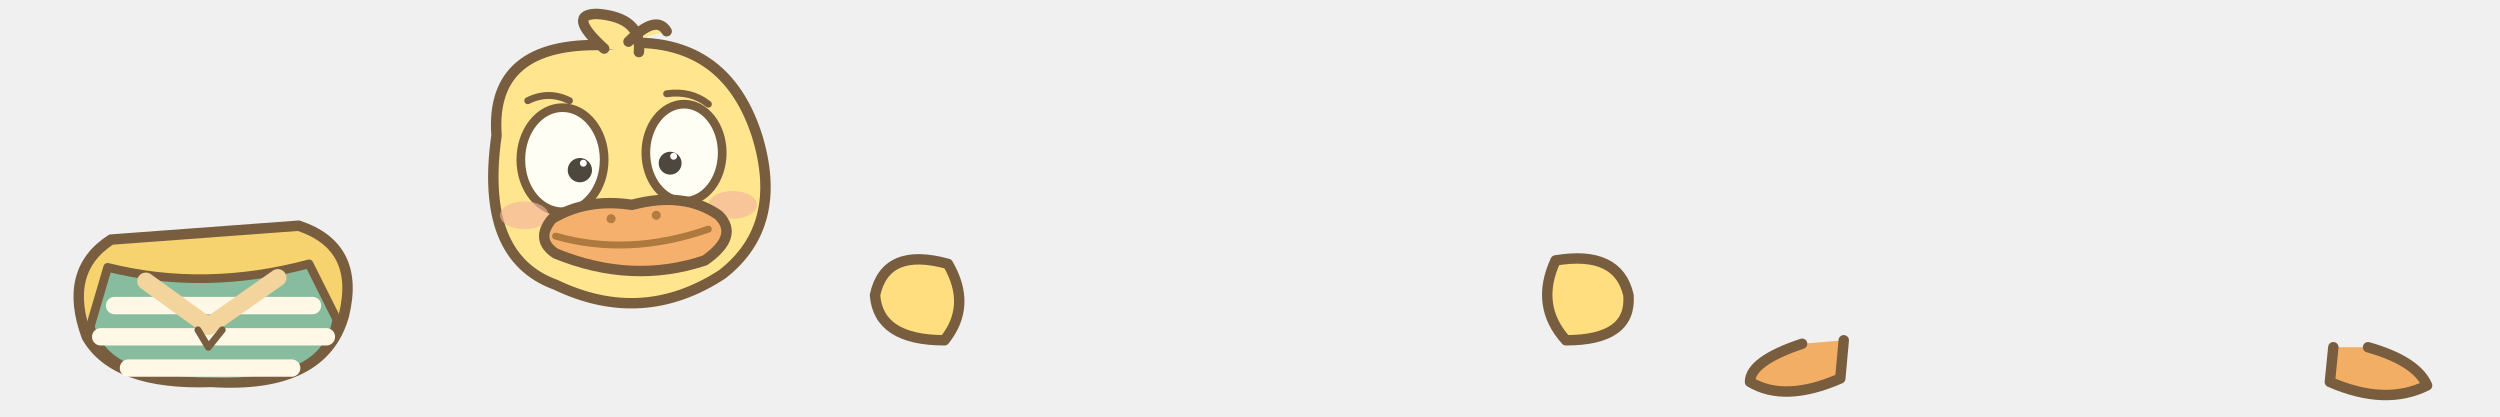
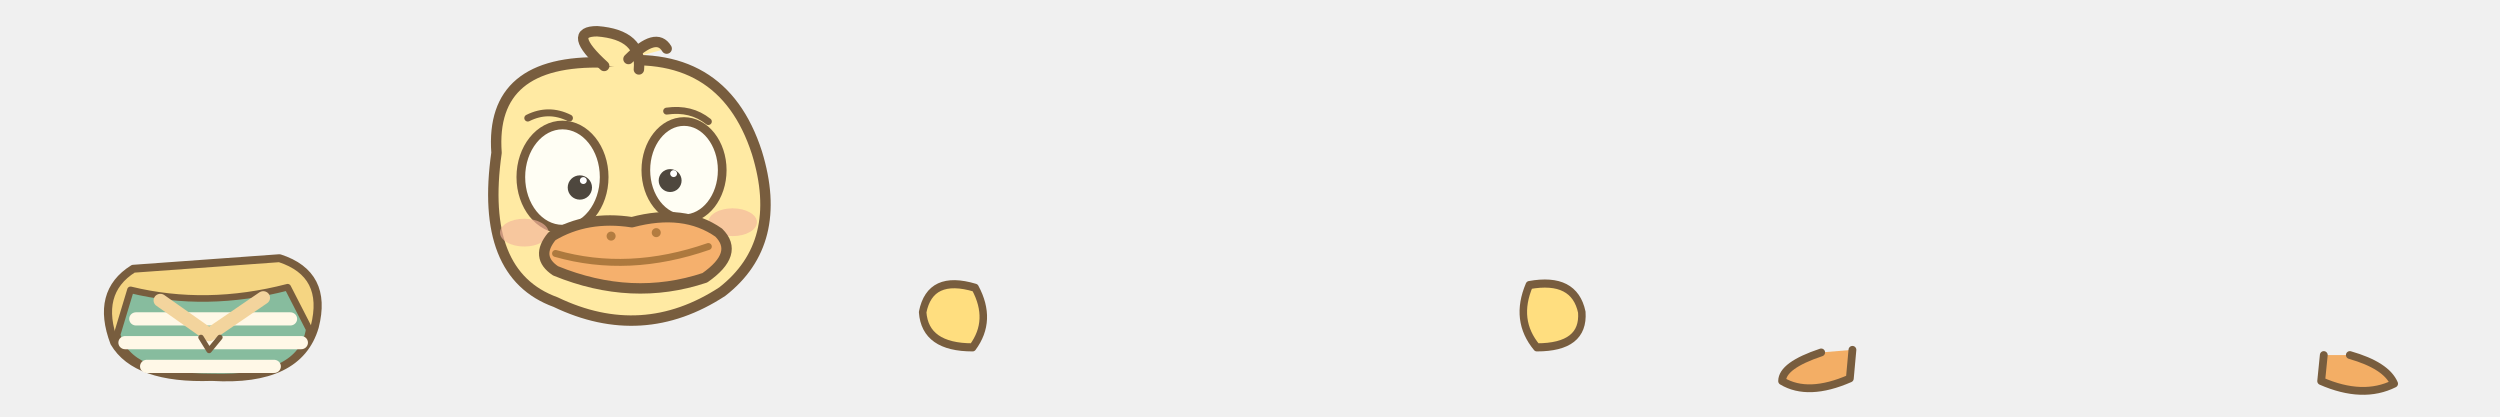
<svg xmlns="http://www.w3.org/2000/svg" width="720" height="120" viewBox="0 0 720 120">
  <g stroke="#785D3E" stroke-width="3" stroke-linecap="round" stroke-linejoin="round">
    <g transform="translate(0 0)">
-       <path d="M32 69Q18 78 25 97Q33 111 61 110Q93 112 99 91Q104 71 86 65Z" fill="#F6D36E" />
-       <g stroke="#785D3E" stroke-width="2.5" stroke-linejoin="round" stroke-linecap="round">
-         <path d="M31 77Q59 84 89 76L97 92Q94 111 61 110Q30 110 26 94Z" fill="#87BC9E" />
-         <path d="M33 88H90M29 97H94M37 106H84" fill="none" stroke="#FFF8E7" stroke-width="5" />
-         <path d="M42 81L60 94L80 80" fill="none" stroke="#F3D49D" stroke-width="5" />
-         <path d="M57 95L60 100L64 95" fill="none" stroke-width="2" />
+       <g transform="translate(61 104) scale(0.78 0.76) translate(-61 -104)" data-growth-part="body">
+         <path d="M32 69Q18 78 25 97Q33 111 61 110Q93 112 99 91Q104 71 86 65Z" fill="#F5D582" />
+         <g stroke="#785D3E" stroke-width="2.5" stroke-linejoin="round" stroke-linecap="round">
+           <path d="M31 77Q59 84 89 76L97 92Q94 111 61 110Q30 110 26 94Z" fill="#87BC9E" />
+           <path d="M33 88H90M29 97H94M37 106H84" fill="none" stroke="#FFF8E7" stroke-width="5" />
+           <path d="M42 81L60 94L80 80" fill="none" stroke="#F3D49D" stroke-width="5" />
+           <path d="M57 95L60 100L64 95" fill="none" stroke-width="2" />
+         </g>
      </g>
    </g>
    <g transform="translate(120 0)">
-       <path d="M23 39Q21 12 54 13Q88 8 98 39Q106 65 88 79Q65 94 40 82Q18 74 23 39Z" fill="#FFE68E" />
-       <path d="M54 14Q43 4 52 4Q65 5 64 15M61 12Q69 4 72 9" fill="#FFE68E" />
-       <path d="M32 29Q38 26 44 29M72 27Q79 26 84 30" fill="none" stroke-width="2" />
-       <ellipse cx="42" cy="46" rx="12" ry="15" fill="#FFFEF4" stroke-width="2.5" />
-       <ellipse cx="77" cy="44" rx="11" ry="14" fill="#FFFEF4" stroke-width="2.5" />
-       <g fill="#4E473E" stroke="none">
-         <circle cx="47" cy="49" r="3.5" />
-         <circle cx="73" cy="47" r="3.3" />
+       <g transform="translate(61 77) scale(1) translate(-61 -72)" data-growth-part="head">
+         <path d="M23 39Q21 12 54 13Q88 8 98 39Q106 65 88 79Q65 94 40 82Q18 74 23 39Z" fill="#FFEAA3" />
+         <path d="M54 14Q43 4 52 4Q65 5 64 15M61 12Q69 4 72 9" fill="#FFEAA3" />
+         <path d="M32 29Q38 26 44 29M72 27Q79 26 84 30" fill="none" stroke-width="2" />
+         <ellipse cx="42" cy="46" rx="12" ry="15" fill="#FFFEF4" stroke-width="2.5" />
+         <ellipse cx="77" cy="44" rx="11" ry="14" fill="#FFFEF4" stroke-width="2.5" />
+         <g fill="#4E473E" stroke="none">
+           <circle cx="47" cy="49" r="3.5" />
+           <circle cx="73" cy="47" r="3.3" />
+         </g>
+         <g fill="#FFF" stroke="none">
+           <circle cx="48" cy="47" r="1" />
+           <circle cx="74" cy="45" r="1" />
+         </g>
+         <g fill="#F3B39B" opacity=".65" stroke="none">
+           <ellipse cx="31" cy="62" rx="7" ry="4" />
+           <ellipse cx="91" cy="59" rx="7" ry="4" />
+         </g>
+         <path d="M39 63Q49 57 62 59Q77 55 87 62Q93 68 83 75Q62 82 40 73Q34 69 39 63Z" fill="#F5B06D" />
+         <path d="M40 68Q61 74 84 66" fill="none" stroke="#AD793E" stroke-width="2" />
+         <g fill="#B37C40" stroke="none">
+           <circle cx="56" cy="63" r="1.3" />
+           <circle cx="69" cy="62" r="1.3" />
+         </g>
+         <g />
      </g>
-       <g fill="#FFF" stroke="none">
-         <circle cx="48" cy="47" r="1" />
-         <circle cx="74" cy="45" r="1" />
-       </g>
-       <g fill="#F3B39B" opacity=".65" stroke="none">
-         <ellipse cx="31" cy="62" rx="7" ry="4" />
-         <ellipse cx="91" cy="59" rx="7" ry="4" />
-       </g>
-       <path d="M39 63Q49 57 62 59Q77 55 87 62Q93 68 83 75Q62 82 40 73Q34 69 39 63Z" fill="#F5B06D" />
-       <path d="M40 68Q61 74 84 66" fill="none" stroke="#AD793E" stroke-width="2" />
-       <g fill="#B37C40" stroke="none">
-         <circle cx="56" cy="63" r="1.3" />
-         <circle cx="69" cy="62" r="1.3" />
-       </g>
-       <g />
    </g>
    <g transform="translate(240 0)">
-       <path d="M33 76Q15 71 12 85Q13 98 32 98Q40 88 33 76" fill="#FFDE7F" />
+       <g transform="translate(61 86) scale(0.72 0.78) translate(-61 -80)" data-growth-part="wings">
+         <path d="M33 76Q15 71 12 85Q13 98 32 98Q40 88 33 76" fill="#FFDE7F" />
+       </g>
    </g>
    <g transform="translate(360 0)">
-       <path d="M88 75Q106 72 109 85Q110 98 91 98Q82 88 88 75" fill="#FFDE7F" />
+       <g transform="translate(61 86) scale(0.72 0.78) translate(-61 -80)" data-growth-part="wings">
+         <path d="M88 75Q106 72 109 85Q110 98 91 98Q82 88 88 75" fill="#FFDE7F" />
+       </g>
    </g>
    <g transform="translate(480 0)">
-       <path d="M39 99Q24 104 24 110Q34 116 50 109L51 98" fill="#F3AE65" />
+       <g transform="translate(61 106) scale(0.75) translate(-61 -105)" data-growth-part="feet">
+         <path d="M39 99Q24 104 24 110Q34 116 50 109L51 98" fill="#F3AE65" />
+       </g>
    </g>
    <g transform="translate(600 0)">
-       <path d="M72 100L71 110Q87 117 99 111Q96 104 82 100" fill="#F3AE65" />
+       <g transform="translate(61 106) scale(0.75) translate(-61 -105)" data-growth-part="feet">
+         <path d="M72 100L71 110Q87 117 99 111Q96 104 82 100" fill="#F3AE65" />
+       </g>
    </g>
  </g>
</svg>
